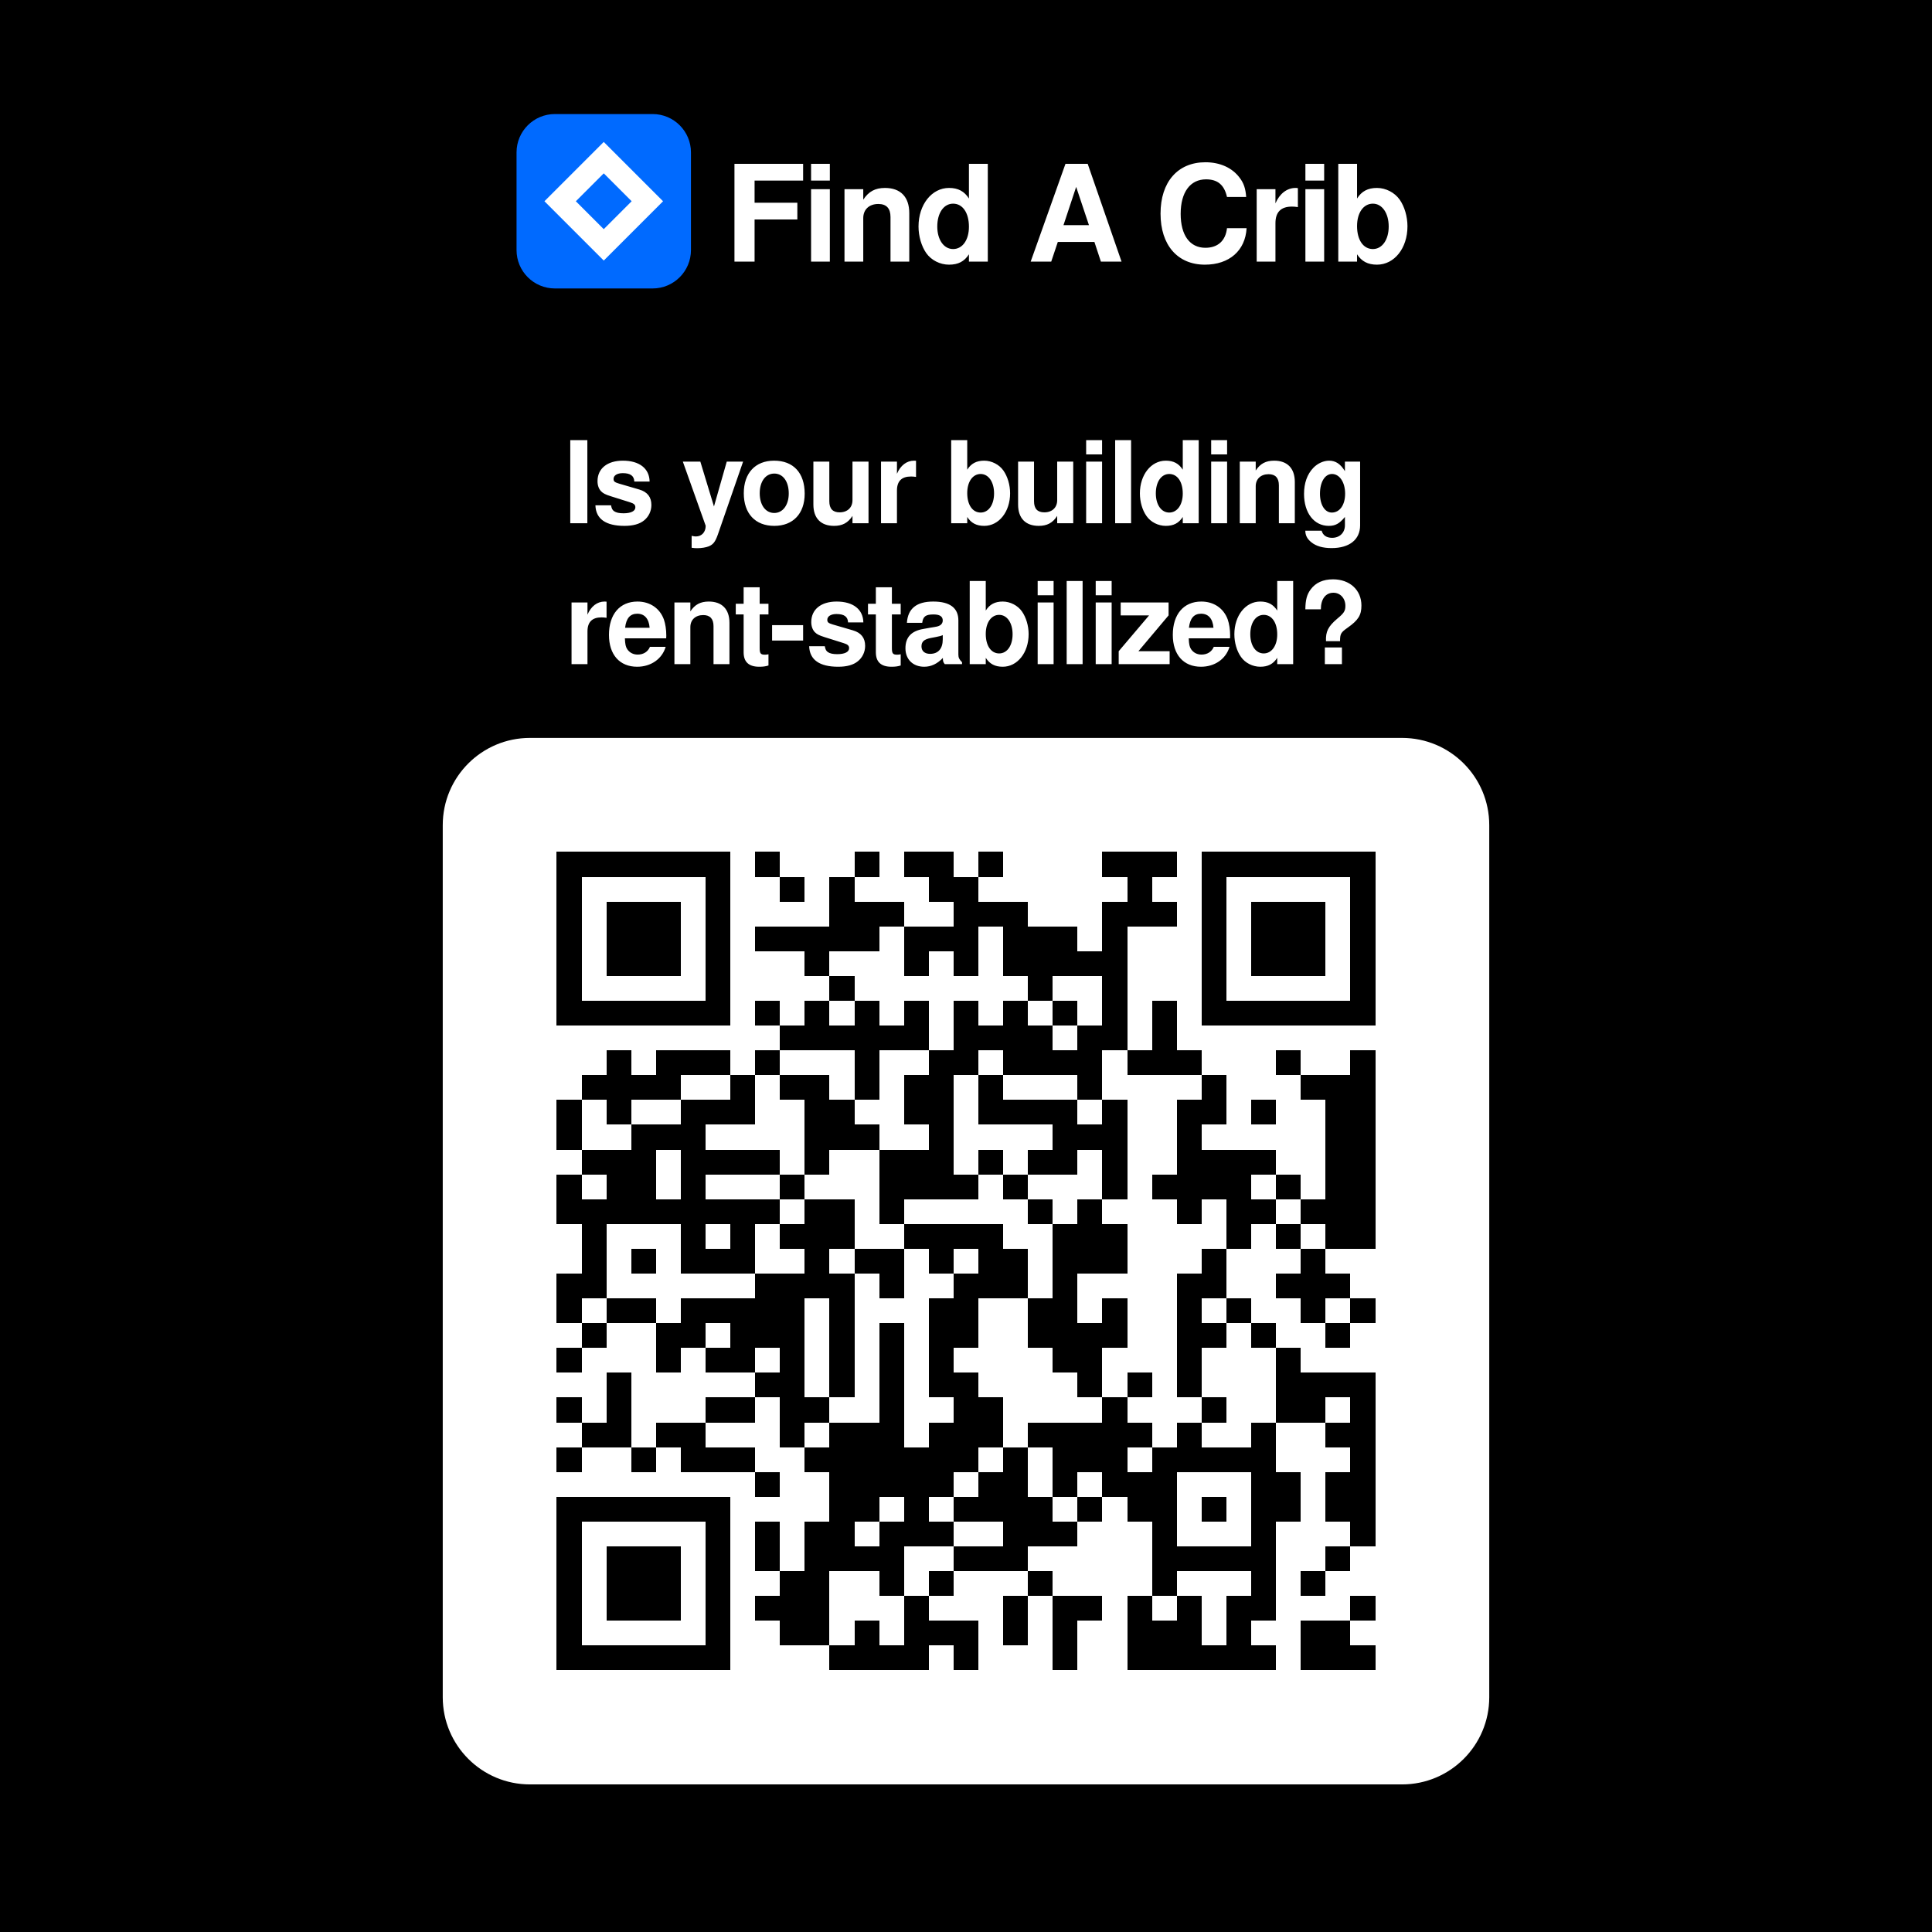
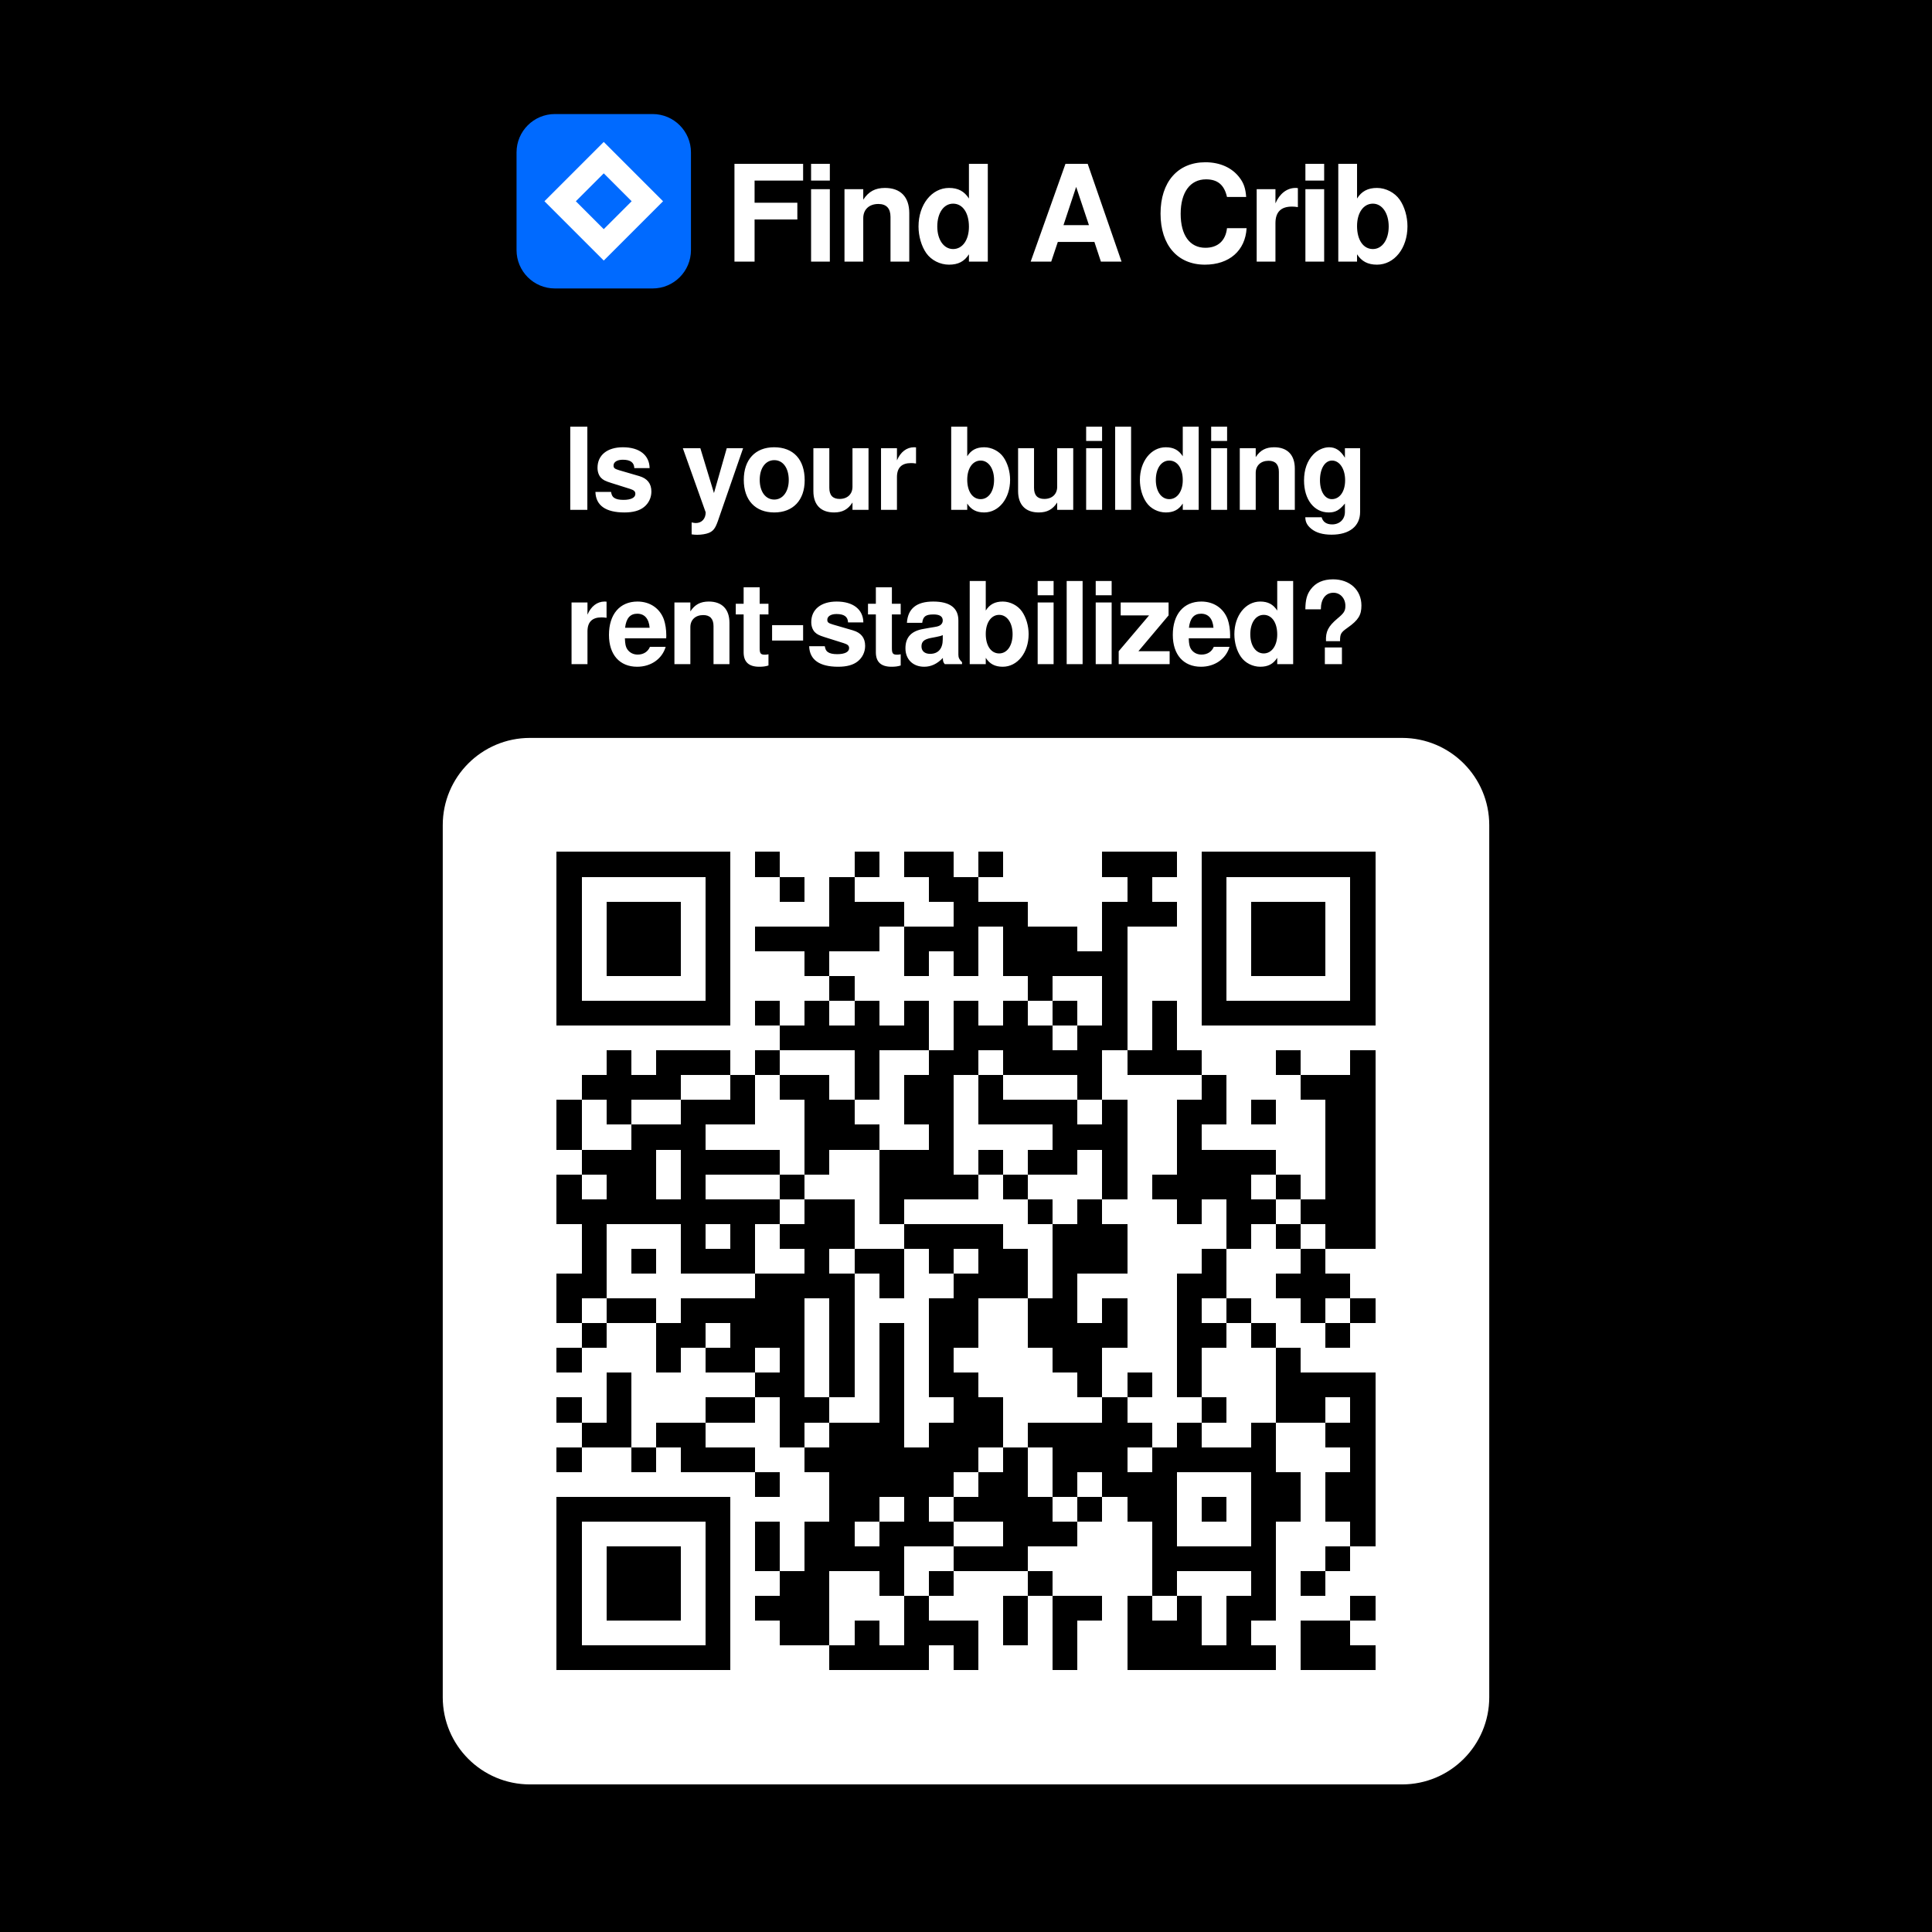
<svg xmlns="http://www.w3.org/2000/svg" width="4in" height="4in" viewBox="0 0 288.00 288.00">
  <rect x="0.00" y="0.00" width="288.00" height="288.00" rx="0.00" fill="#000000" />
  <rect x="77.00" y="17.00" width="26.00" height="26.00" rx="5.72" fill="#006AFF" />
  <path d="M90.00,21.16 L98.84,30.00 L90.00,38.84 L81.16,30.00 Z" fill="#FFFFFF" />
  <path d="M90.00,25.84 L94.16,30.00 L90.00,34.16 L85.84,30.00 Z" fill="#006AFF" />
  <text x="108.00" y="39.00" font-family="Helvetica Neue, Helvetica, Arial, sans-serif" font-size="20.00" font-weight="700" fill="#FFFFFF" text-anchor="start" letter-spacing="-0.50">Find A Crib</text>
-   <text x="144.00" y="78.00" font-family="Helvetica Neue, Helvetica, Arial, sans-serif" font-size="17.00" font-weight="700" fill="#FFFFFF" text-anchor="middle" letter-spacing="-0.40">Is your building</text>
+   <text x="144.00" y="76.00" font-family="Helvetica Neue, Helvetica, Arial, sans-serif" font-size="17.00" font-weight="700" fill="#FFFFFF" text-anchor="middle" letter-spacing="-0.40">Is your building</text>
  <text x="144.00" y="99.00" font-family="Helvetica Neue, Helvetica, Arial, sans-serif" font-size="17.00" font-weight="700" fill="#FFFFFF" text-anchor="middle" letter-spacing="-0.40">rent-stabilized?</text>
  <rect x="66.00" y="110.00" width="156.00" height="156.00" rx="13.00" fill="#FFFFFF" />
  <path d="M83.000,127.000h3.697v3.697h-3.697zM86.697,127.000h3.697v3.697h-3.697zM90.394,127.000h3.697v3.697h-3.697zM94.091,127.000h3.697v3.697h-3.697zM97.788,127.000h3.697v3.697h-3.697zM101.485,127.000h3.697v3.697h-3.697zM105.182,127.000h3.697v3.697h-3.697zM112.576,127.000h3.697v3.697h-3.697zM127.364,127.000h3.697v3.697h-3.697zM134.758,127.000h3.697v3.697h-3.697zM138.455,127.000h3.697v3.697h-3.697zM145.848,127.000h3.697v3.697h-3.697zM164.333,127.000h3.697v3.697h-3.697zM168.030,127.000h3.697v3.697h-3.697zM171.727,127.000h3.697v3.697h-3.697zM179.121,127.000h3.697v3.697h-3.697zM182.818,127.000h3.697v3.697h-3.697zM186.515,127.000h3.697v3.697h-3.697zM190.212,127.000h3.697v3.697h-3.697zM193.909,127.000h3.697v3.697h-3.697zM197.606,127.000h3.697v3.697h-3.697zM201.303,127.000h3.697v3.697h-3.697zM83.000,130.697h3.697v3.697h-3.697zM105.182,130.697h3.697v3.697h-3.697zM116.273,130.697h3.697v3.697h-3.697zM123.667,130.697h3.697v3.697h-3.697zM138.455,130.697h3.697v3.697h-3.697zM142.152,130.697h3.697v3.697h-3.697zM168.030,130.697h3.697v3.697h-3.697zM179.121,130.697h3.697v3.697h-3.697zM201.303,130.697h3.697v3.697h-3.697zM83.000,134.394h3.697v3.697h-3.697zM90.394,134.394h3.697v3.697h-3.697zM94.091,134.394h3.697v3.697h-3.697zM97.788,134.394h3.697v3.697h-3.697zM105.182,134.394h3.697v3.697h-3.697zM123.667,134.394h3.697v3.697h-3.697zM127.364,134.394h3.697v3.697h-3.697zM131.061,134.394h3.697v3.697h-3.697zM142.152,134.394h3.697v3.697h-3.697zM145.848,134.394h3.697v3.697h-3.697zM149.545,134.394h3.697v3.697h-3.697zM164.333,134.394h3.697v3.697h-3.697zM168.030,134.394h3.697v3.697h-3.697zM171.727,134.394h3.697v3.697h-3.697zM179.121,134.394h3.697v3.697h-3.697zM186.515,134.394h3.697v3.697h-3.697zM190.212,134.394h3.697v3.697h-3.697zM193.909,134.394h3.697v3.697h-3.697zM201.303,134.394h3.697v3.697h-3.697zM83.000,138.091h3.697v3.697h-3.697zM90.394,138.091h3.697v3.697h-3.697zM94.091,138.091h3.697v3.697h-3.697zM97.788,138.091h3.697v3.697h-3.697zM105.182,138.091h3.697v3.697h-3.697zM112.576,138.091h3.697v3.697h-3.697zM116.273,138.091h3.697v3.697h-3.697zM119.970,138.091h3.697v3.697h-3.697zM123.667,138.091h3.697v3.697h-3.697zM127.364,138.091h3.697v3.697h-3.697zM134.758,138.091h3.697v3.697h-3.697zM138.455,138.091h3.697v3.697h-3.697zM142.152,138.091h3.697v3.697h-3.697zM149.545,138.091h3.697v3.697h-3.697zM153.242,138.091h3.697v3.697h-3.697zM156.939,138.091h3.697v3.697h-3.697zM164.333,138.091h3.697v3.697h-3.697zM179.121,138.091h3.697v3.697h-3.697zM186.515,138.091h3.697v3.697h-3.697zM190.212,138.091h3.697v3.697h-3.697zM193.909,138.091h3.697v3.697h-3.697zM201.303,138.091h3.697v3.697h-3.697zM83.000,141.788h3.697v3.697h-3.697zM90.394,141.788h3.697v3.697h-3.697zM94.091,141.788h3.697v3.697h-3.697zM97.788,141.788h3.697v3.697h-3.697zM105.182,141.788h3.697v3.697h-3.697zM119.970,141.788h3.697v3.697h-3.697zM134.758,141.788h3.697v3.697h-3.697zM142.152,141.788h3.697v3.697h-3.697zM149.545,141.788h3.697v3.697h-3.697zM153.242,141.788h3.697v3.697h-3.697zM156.939,141.788h3.697v3.697h-3.697zM160.636,141.788h3.697v3.697h-3.697zM164.333,141.788h3.697v3.697h-3.697zM179.121,141.788h3.697v3.697h-3.697zM186.515,141.788h3.697v3.697h-3.697zM190.212,141.788h3.697v3.697h-3.697zM193.909,141.788h3.697v3.697h-3.697zM201.303,141.788h3.697v3.697h-3.697zM83.000,145.485h3.697v3.697h-3.697zM105.182,145.485h3.697v3.697h-3.697zM123.667,145.485h3.697v3.697h-3.697zM153.242,145.485h3.697v3.697h-3.697zM164.333,145.485h3.697v3.697h-3.697zM179.121,145.485h3.697v3.697h-3.697zM201.303,145.485h3.697v3.697h-3.697zM83.000,149.182h3.697v3.697h-3.697zM86.697,149.182h3.697v3.697h-3.697zM90.394,149.182h3.697v3.697h-3.697zM94.091,149.182h3.697v3.697h-3.697zM97.788,149.182h3.697v3.697h-3.697zM101.485,149.182h3.697v3.697h-3.697zM105.182,149.182h3.697v3.697h-3.697zM112.576,149.182h3.697v3.697h-3.697zM119.970,149.182h3.697v3.697h-3.697zM127.364,149.182h3.697v3.697h-3.697zM134.758,149.182h3.697v3.697h-3.697zM142.152,149.182h3.697v3.697h-3.697zM149.545,149.182h3.697v3.697h-3.697zM156.939,149.182h3.697v3.697h-3.697zM164.333,149.182h3.697v3.697h-3.697zM171.727,149.182h3.697v3.697h-3.697zM179.121,149.182h3.697v3.697h-3.697zM182.818,149.182h3.697v3.697h-3.697zM186.515,149.182h3.697v3.697h-3.697zM190.212,149.182h3.697v3.697h-3.697zM193.909,149.182h3.697v3.697h-3.697zM197.606,149.182h3.697v3.697h-3.697zM201.303,149.182h3.697v3.697h-3.697zM116.273,152.879h3.697v3.697h-3.697zM119.970,152.879h3.697v3.697h-3.697zM123.667,152.879h3.697v3.697h-3.697zM127.364,152.879h3.697v3.697h-3.697zM131.061,152.879h3.697v3.697h-3.697zM134.758,152.879h3.697v3.697h-3.697zM142.152,152.879h3.697v3.697h-3.697zM145.848,152.879h3.697v3.697h-3.697zM149.545,152.879h3.697v3.697h-3.697zM153.242,152.879h3.697v3.697h-3.697zM160.636,152.879h3.697v3.697h-3.697zM164.333,152.879h3.697v3.697h-3.697zM171.727,152.879h3.697v3.697h-3.697zM90.394,156.576h3.697v3.697h-3.697zM97.788,156.576h3.697v3.697h-3.697zM101.485,156.576h3.697v3.697h-3.697zM105.182,156.576h3.697v3.697h-3.697zM112.576,156.576h3.697v3.697h-3.697zM127.364,156.576h3.697v3.697h-3.697zM138.455,156.576h3.697v3.697h-3.697zM142.152,156.576h3.697v3.697h-3.697zM149.545,156.576h3.697v3.697h-3.697zM153.242,156.576h3.697v3.697h-3.697zM156.939,156.576h3.697v3.697h-3.697zM160.636,156.576h3.697v3.697h-3.697zM168.030,156.576h3.697v3.697h-3.697zM171.727,156.576h3.697v3.697h-3.697zM175.424,156.576h3.697v3.697h-3.697zM190.212,156.576h3.697v3.697h-3.697zM201.303,156.576h3.697v3.697h-3.697zM86.697,160.273h3.697v3.697h-3.697zM90.394,160.273h3.697v3.697h-3.697zM94.091,160.273h3.697v3.697h-3.697zM97.788,160.273h3.697v3.697h-3.697zM108.879,160.273h3.697v3.697h-3.697zM116.273,160.273h3.697v3.697h-3.697zM119.970,160.273h3.697v3.697h-3.697zM127.364,160.273h3.697v3.697h-3.697zM134.758,160.273h3.697v3.697h-3.697zM138.455,160.273h3.697v3.697h-3.697zM145.848,160.273h3.697v3.697h-3.697zM160.636,160.273h3.697v3.697h-3.697zM179.121,160.273h3.697v3.697h-3.697zM193.909,160.273h3.697v3.697h-3.697zM197.606,160.273h3.697v3.697h-3.697zM201.303,160.273h3.697v3.697h-3.697zM83.000,163.970h3.697v3.697h-3.697zM90.394,163.970h3.697v3.697h-3.697zM101.485,163.970h3.697v3.697h-3.697zM105.182,163.970h3.697v3.697h-3.697zM108.879,163.970h3.697v3.697h-3.697zM119.970,163.970h3.697v3.697h-3.697zM123.667,163.970h3.697v3.697h-3.697zM134.758,163.970h3.697v3.697h-3.697zM138.455,163.970h3.697v3.697h-3.697zM145.848,163.970h3.697v3.697h-3.697zM149.545,163.970h3.697v3.697h-3.697zM153.242,163.970h3.697v3.697h-3.697zM156.939,163.970h3.697v3.697h-3.697zM164.333,163.970h3.697v3.697h-3.697zM175.424,163.970h3.697v3.697h-3.697zM179.121,163.970h3.697v3.697h-3.697zM186.515,163.970h3.697v3.697h-3.697zM197.606,163.970h3.697v3.697h-3.697zM201.303,163.970h3.697v3.697h-3.697zM83.000,167.667h3.697v3.697h-3.697zM94.091,167.667h3.697v3.697h-3.697zM97.788,167.667h3.697v3.697h-3.697zM101.485,167.667h3.697v3.697h-3.697zM119.970,167.667h3.697v3.697h-3.697zM123.667,167.667h3.697v3.697h-3.697zM127.364,167.667h3.697v3.697h-3.697zM138.455,167.667h3.697v3.697h-3.697zM156.939,167.667h3.697v3.697h-3.697zM160.636,167.667h3.697v3.697h-3.697zM164.333,167.667h3.697v3.697h-3.697zM175.424,167.667h3.697v3.697h-3.697zM197.606,167.667h3.697v3.697h-3.697zM201.303,167.667h3.697v3.697h-3.697zM86.697,171.364h3.697v3.697h-3.697zM90.394,171.364h3.697v3.697h-3.697zM94.091,171.364h3.697v3.697h-3.697zM101.485,171.364h3.697v3.697h-3.697zM105.182,171.364h3.697v3.697h-3.697zM108.879,171.364h3.697v3.697h-3.697zM112.576,171.364h3.697v3.697h-3.697zM119.970,171.364h3.697v3.697h-3.697zM131.061,171.364h3.697v3.697h-3.697zM134.758,171.364h3.697v3.697h-3.697zM138.455,171.364h3.697v3.697h-3.697zM145.848,171.364h3.697v3.697h-3.697zM153.242,171.364h3.697v3.697h-3.697zM156.939,171.364h3.697v3.697h-3.697zM164.333,171.364h3.697v3.697h-3.697zM175.424,171.364h3.697v3.697h-3.697zM179.121,171.364h3.697v3.697h-3.697zM182.818,171.364h3.697v3.697h-3.697zM186.515,171.364h3.697v3.697h-3.697zM197.606,171.364h3.697v3.697h-3.697zM201.303,171.364h3.697v3.697h-3.697zM83.000,175.061h3.697v3.697h-3.697zM90.394,175.061h3.697v3.697h-3.697zM94.091,175.061h3.697v3.697h-3.697zM101.485,175.061h3.697v3.697h-3.697zM116.273,175.061h3.697v3.697h-3.697zM131.061,175.061h3.697v3.697h-3.697zM134.758,175.061h3.697v3.697h-3.697zM138.455,175.061h3.697v3.697h-3.697zM142.152,175.061h3.697v3.697h-3.697zM149.545,175.061h3.697v3.697h-3.697zM164.333,175.061h3.697v3.697h-3.697zM171.727,175.061h3.697v3.697h-3.697zM175.424,175.061h3.697v3.697h-3.697zM179.121,175.061h3.697v3.697h-3.697zM182.818,175.061h3.697v3.697h-3.697zM190.212,175.061h3.697v3.697h-3.697zM197.606,175.061h3.697v3.697h-3.697zM201.303,175.061h3.697v3.697h-3.697zM83.000,178.758h3.697v3.697h-3.697zM86.697,178.758h3.697v3.697h-3.697zM90.394,178.758h3.697v3.697h-3.697zM94.091,178.758h3.697v3.697h-3.697zM97.788,178.758h3.697v3.697h-3.697zM101.485,178.758h3.697v3.697h-3.697zM105.182,178.758h3.697v3.697h-3.697zM108.879,178.758h3.697v3.697h-3.697zM112.576,178.758h3.697v3.697h-3.697zM119.970,178.758h3.697v3.697h-3.697zM123.667,178.758h3.697v3.697h-3.697zM131.061,178.758h3.697v3.697h-3.697zM153.242,178.758h3.697v3.697h-3.697zM160.636,178.758h3.697v3.697h-3.697zM175.424,178.758h3.697v3.697h-3.697zM182.818,178.758h3.697v3.697h-3.697zM186.515,178.758h3.697v3.697h-3.697zM193.909,178.758h3.697v3.697h-3.697zM197.606,178.758h3.697v3.697h-3.697zM201.303,178.758h3.697v3.697h-3.697zM86.697,182.455h3.697v3.697h-3.697zM101.485,182.455h3.697v3.697h-3.697zM108.879,182.455h3.697v3.697h-3.697zM116.273,182.455h3.697v3.697h-3.697zM119.970,182.455h3.697v3.697h-3.697zM123.667,182.455h3.697v3.697h-3.697zM134.758,182.455h3.697v3.697h-3.697zM138.455,182.455h3.697v3.697h-3.697zM142.152,182.455h3.697v3.697h-3.697zM145.848,182.455h3.697v3.697h-3.697zM156.939,182.455h3.697v3.697h-3.697zM160.636,182.455h3.697v3.697h-3.697zM164.333,182.455h3.697v3.697h-3.697zM182.818,182.455h3.697v3.697h-3.697zM190.212,182.455h3.697v3.697h-3.697zM197.606,182.455h3.697v3.697h-3.697zM201.303,182.455h3.697v3.697h-3.697zM86.697,186.152h3.697v3.697h-3.697zM94.091,186.152h3.697v3.697h-3.697zM101.485,186.152h3.697v3.697h-3.697zM105.182,186.152h3.697v3.697h-3.697zM108.879,186.152h3.697v3.697h-3.697zM119.970,186.152h3.697v3.697h-3.697zM127.364,186.152h3.697v3.697h-3.697zM131.061,186.152h3.697v3.697h-3.697zM138.455,186.152h3.697v3.697h-3.697zM145.848,186.152h3.697v3.697h-3.697zM149.545,186.152h3.697v3.697h-3.697zM156.939,186.152h3.697v3.697h-3.697zM160.636,186.152h3.697v3.697h-3.697zM164.333,186.152h3.697v3.697h-3.697zM179.121,186.152h3.697v3.697h-3.697zM193.909,186.152h3.697v3.697h-3.697zM83.000,189.848h3.697v3.697h-3.697zM86.697,189.848h3.697v3.697h-3.697zM112.576,189.848h3.697v3.697h-3.697zM116.273,189.848h3.697v3.697h-3.697zM119.970,189.848h3.697v3.697h-3.697zM123.667,189.848h3.697v3.697h-3.697zM131.061,189.848h3.697v3.697h-3.697zM142.152,189.848h3.697v3.697h-3.697zM145.848,189.848h3.697v3.697h-3.697zM149.545,189.848h3.697v3.697h-3.697zM156.939,189.848h3.697v3.697h-3.697zM175.424,189.848h3.697v3.697h-3.697zM179.121,189.848h3.697v3.697h-3.697zM190.212,189.848h3.697v3.697h-3.697zM193.909,189.848h3.697v3.697h-3.697zM197.606,189.848h3.697v3.697h-3.697zM83.000,193.545h3.697v3.697h-3.697zM90.394,193.545h3.697v3.697h-3.697zM94.091,193.545h3.697v3.697h-3.697zM101.485,193.545h3.697v3.697h-3.697zM105.182,193.545h3.697v3.697h-3.697zM108.879,193.545h3.697v3.697h-3.697zM112.576,193.545h3.697v3.697h-3.697zM116.273,193.545h3.697v3.697h-3.697zM123.667,193.545h3.697v3.697h-3.697zM138.455,193.545h3.697v3.697h-3.697zM142.152,193.545h3.697v3.697h-3.697zM153.242,193.545h3.697v3.697h-3.697zM156.939,193.545h3.697v3.697h-3.697zM164.333,193.545h3.697v3.697h-3.697zM175.424,193.545h3.697v3.697h-3.697zM182.818,193.545h3.697v3.697h-3.697zM193.909,193.545h3.697v3.697h-3.697zM201.303,193.545h3.697v3.697h-3.697zM86.697,197.242h3.697v3.697h-3.697zM97.788,197.242h3.697v3.697h-3.697zM101.485,197.242h3.697v3.697h-3.697zM108.879,197.242h3.697v3.697h-3.697zM112.576,197.242h3.697v3.697h-3.697zM116.273,197.242h3.697v3.697h-3.697zM123.667,197.242h3.697v3.697h-3.697zM131.061,197.242h3.697v3.697h-3.697zM138.455,197.242h3.697v3.697h-3.697zM142.152,197.242h3.697v3.697h-3.697zM153.242,197.242h3.697v3.697h-3.697zM156.939,197.242h3.697v3.697h-3.697zM160.636,197.242h3.697v3.697h-3.697zM164.333,197.242h3.697v3.697h-3.697zM175.424,197.242h3.697v3.697h-3.697zM179.121,197.242h3.697v3.697h-3.697zM186.515,197.242h3.697v3.697h-3.697zM197.606,197.242h3.697v3.697h-3.697zM83.000,200.939h3.697v3.697h-3.697zM97.788,200.939h3.697v3.697h-3.697zM105.182,200.939h3.697v3.697h-3.697zM108.879,200.939h3.697v3.697h-3.697zM116.273,200.939h3.697v3.697h-3.697zM123.667,200.939h3.697v3.697h-3.697zM131.061,200.939h3.697v3.697h-3.697zM138.455,200.939h3.697v3.697h-3.697zM156.939,200.939h3.697v3.697h-3.697zM160.636,200.939h3.697v3.697h-3.697zM175.424,200.939h3.697v3.697h-3.697zM190.212,200.939h3.697v3.697h-3.697zM90.394,204.636h3.697v3.697h-3.697zM112.576,204.636h3.697v3.697h-3.697zM116.273,204.636h3.697v3.697h-3.697zM123.667,204.636h3.697v3.697h-3.697zM131.061,204.636h3.697v3.697h-3.697zM138.455,204.636h3.697v3.697h-3.697zM142.152,204.636h3.697v3.697h-3.697zM160.636,204.636h3.697v3.697h-3.697zM168.030,204.636h3.697v3.697h-3.697zM175.424,204.636h3.697v3.697h-3.697zM190.212,204.636h3.697v3.697h-3.697zM193.909,204.636h3.697v3.697h-3.697zM197.606,204.636h3.697v3.697h-3.697zM201.303,204.636h3.697v3.697h-3.697zM83.000,208.333h3.697v3.697h-3.697zM90.394,208.333h3.697v3.697h-3.697zM105.182,208.333h3.697v3.697h-3.697zM108.879,208.333h3.697v3.697h-3.697zM116.273,208.333h3.697v3.697h-3.697zM119.970,208.333h3.697v3.697h-3.697zM131.061,208.333h3.697v3.697h-3.697zM142.152,208.333h3.697v3.697h-3.697zM145.848,208.333h3.697v3.697h-3.697zM164.333,208.333h3.697v3.697h-3.697zM179.121,208.333h3.697v3.697h-3.697zM190.212,208.333h3.697v3.697h-3.697zM193.909,208.333h3.697v3.697h-3.697zM201.303,208.333h3.697v3.697h-3.697zM86.697,212.030h3.697v3.697h-3.697zM90.394,212.030h3.697v3.697h-3.697zM97.788,212.030h3.697v3.697h-3.697zM101.485,212.030h3.697v3.697h-3.697zM116.273,212.030h3.697v3.697h-3.697zM123.667,212.030h3.697v3.697h-3.697zM127.364,212.030h3.697v3.697h-3.697zM131.061,212.030h3.697v3.697h-3.697zM138.455,212.030h3.697v3.697h-3.697zM142.152,212.030h3.697v3.697h-3.697zM145.848,212.030h3.697v3.697h-3.697zM153.242,212.030h3.697v3.697h-3.697zM156.939,212.030h3.697v3.697h-3.697zM160.636,212.030h3.697v3.697h-3.697zM164.333,212.030h3.697v3.697h-3.697zM168.030,212.030h3.697v3.697h-3.697zM175.424,212.030h3.697v3.697h-3.697zM186.515,212.030h3.697v3.697h-3.697zM197.606,212.030h3.697v3.697h-3.697zM201.303,212.030h3.697v3.697h-3.697zM83.000,215.727h3.697v3.697h-3.697zM94.091,215.727h3.697v3.697h-3.697zM101.485,215.727h3.697v3.697h-3.697zM105.182,215.727h3.697v3.697h-3.697zM108.879,215.727h3.697v3.697h-3.697zM119.970,215.727h3.697v3.697h-3.697zM123.667,215.727h3.697v3.697h-3.697zM127.364,215.727h3.697v3.697h-3.697zM131.061,215.727h3.697v3.697h-3.697zM134.758,215.727h3.697v3.697h-3.697zM138.455,215.727h3.697v3.697h-3.697zM142.152,215.727h3.697v3.697h-3.697zM149.545,215.727h3.697v3.697h-3.697zM156.939,215.727h3.697v3.697h-3.697zM160.636,215.727h3.697v3.697h-3.697zM164.333,215.727h3.697v3.697h-3.697zM171.727,215.727h3.697v3.697h-3.697zM175.424,215.727h3.697v3.697h-3.697zM179.121,215.727h3.697v3.697h-3.697zM182.818,215.727h3.697v3.697h-3.697zM186.515,215.727h3.697v3.697h-3.697zM201.303,215.727h3.697v3.697h-3.697zM112.576,219.424h3.697v3.697h-3.697zM123.667,219.424h3.697v3.697h-3.697zM127.364,219.424h3.697v3.697h-3.697zM131.061,219.424h3.697v3.697h-3.697zM134.758,219.424h3.697v3.697h-3.697zM138.455,219.424h3.697v3.697h-3.697zM145.848,219.424h3.697v3.697h-3.697zM149.545,219.424h3.697v3.697h-3.697zM156.939,219.424h3.697v3.697h-3.697zM164.333,219.424h3.697v3.697h-3.697zM168.030,219.424h3.697v3.697h-3.697zM171.727,219.424h3.697v3.697h-3.697zM186.515,219.424h3.697v3.697h-3.697zM190.212,219.424h3.697v3.697h-3.697zM197.606,219.424h3.697v3.697h-3.697zM201.303,219.424h3.697v3.697h-3.697zM83.000,223.121h3.697v3.697h-3.697zM86.697,223.121h3.697v3.697h-3.697zM90.394,223.121h3.697v3.697h-3.697zM94.091,223.121h3.697v3.697h-3.697zM97.788,223.121h3.697v3.697h-3.697zM101.485,223.121h3.697v3.697h-3.697zM105.182,223.121h3.697v3.697h-3.697zM123.667,223.121h3.697v3.697h-3.697zM127.364,223.121h3.697v3.697h-3.697zM134.758,223.121h3.697v3.697h-3.697zM142.152,223.121h3.697v3.697h-3.697zM145.848,223.121h3.697v3.697h-3.697zM149.545,223.121h3.697v3.697h-3.697zM153.242,223.121h3.697v3.697h-3.697zM160.636,223.121h3.697v3.697h-3.697zM168.030,223.121h3.697v3.697h-3.697zM171.727,223.121h3.697v3.697h-3.697zM179.121,223.121h3.697v3.697h-3.697zM186.515,223.121h3.697v3.697h-3.697zM190.212,223.121h3.697v3.697h-3.697zM197.606,223.121h3.697v3.697h-3.697zM201.303,223.121h3.697v3.697h-3.697zM83.000,226.818h3.697v3.697h-3.697zM105.182,226.818h3.697v3.697h-3.697zM112.576,226.818h3.697v3.697h-3.697zM119.970,226.818h3.697v3.697h-3.697zM123.667,226.818h3.697v3.697h-3.697zM131.061,226.818h3.697v3.697h-3.697zM134.758,226.818h3.697v3.697h-3.697zM138.455,226.818h3.697v3.697h-3.697zM149.545,226.818h3.697v3.697h-3.697zM153.242,226.818h3.697v3.697h-3.697zM156.939,226.818h3.697v3.697h-3.697zM171.727,226.818h3.697v3.697h-3.697zM186.515,226.818h3.697v3.697h-3.697zM201.303,226.818h3.697v3.697h-3.697zM83.000,230.515h3.697v3.697h-3.697zM90.394,230.515h3.697v3.697h-3.697zM94.091,230.515h3.697v3.697h-3.697zM97.788,230.515h3.697v3.697h-3.697zM105.182,230.515h3.697v3.697h-3.697zM112.576,230.515h3.697v3.697h-3.697zM119.970,230.515h3.697v3.697h-3.697zM123.667,230.515h3.697v3.697h-3.697zM127.364,230.515h3.697v3.697h-3.697zM131.061,230.515h3.697v3.697h-3.697zM142.152,230.515h3.697v3.697h-3.697zM145.848,230.515h3.697v3.697h-3.697zM149.545,230.515h3.697v3.697h-3.697zM171.727,230.515h3.697v3.697h-3.697zM175.424,230.515h3.697v3.697h-3.697zM179.121,230.515h3.697v3.697h-3.697zM182.818,230.515h3.697v3.697h-3.697zM186.515,230.515h3.697v3.697h-3.697zM197.606,230.515h3.697v3.697h-3.697zM83.000,234.212h3.697v3.697h-3.697zM90.394,234.212h3.697v3.697h-3.697zM94.091,234.212h3.697v3.697h-3.697zM97.788,234.212h3.697v3.697h-3.697zM105.182,234.212h3.697v3.697h-3.697zM116.273,234.212h3.697v3.697h-3.697zM119.970,234.212h3.697v3.697h-3.697zM131.061,234.212h3.697v3.697h-3.697zM138.455,234.212h3.697v3.697h-3.697zM153.242,234.212h3.697v3.697h-3.697zM171.727,234.212h3.697v3.697h-3.697zM186.515,234.212h3.697v3.697h-3.697zM193.909,234.212h3.697v3.697h-3.697zM83.000,237.909h3.697v3.697h-3.697zM90.394,237.909h3.697v3.697h-3.697zM94.091,237.909h3.697v3.697h-3.697zM97.788,237.909h3.697v3.697h-3.697zM105.182,237.909h3.697v3.697h-3.697zM112.576,237.909h3.697v3.697h-3.697zM116.273,237.909h3.697v3.697h-3.697zM119.970,237.909h3.697v3.697h-3.697zM134.758,237.909h3.697v3.697h-3.697zM149.545,237.909h3.697v3.697h-3.697zM156.939,237.909h3.697v3.697h-3.697zM160.636,237.909h3.697v3.697h-3.697zM168.030,237.909h3.697v3.697h-3.697zM175.424,237.909h3.697v3.697h-3.697zM182.818,237.909h3.697v3.697h-3.697zM186.515,237.909h3.697v3.697h-3.697zM201.303,237.909h3.697v3.697h-3.697zM83.000,241.606h3.697v3.697h-3.697zM105.182,241.606h3.697v3.697h-3.697zM116.273,241.606h3.697v3.697h-3.697zM119.970,241.606h3.697v3.697h-3.697zM127.364,241.606h3.697v3.697h-3.697zM134.758,241.606h3.697v3.697h-3.697zM138.455,241.606h3.697v3.697h-3.697zM142.152,241.606h3.697v3.697h-3.697zM149.545,241.606h3.697v3.697h-3.697zM156.939,241.606h3.697v3.697h-3.697zM168.030,241.606h3.697v3.697h-3.697zM171.727,241.606h3.697v3.697h-3.697zM175.424,241.606h3.697v3.697h-3.697zM182.818,241.606h3.697v3.697h-3.697zM193.909,241.606h3.697v3.697h-3.697zM197.606,241.606h3.697v3.697h-3.697zM83.000,245.303h3.697v3.697h-3.697zM86.697,245.303h3.697v3.697h-3.697zM90.394,245.303h3.697v3.697h-3.697zM94.091,245.303h3.697v3.697h-3.697zM97.788,245.303h3.697v3.697h-3.697zM101.485,245.303h3.697v3.697h-3.697zM105.182,245.303h3.697v3.697h-3.697zM123.667,245.303h3.697v3.697h-3.697zM127.364,245.303h3.697v3.697h-3.697zM131.061,245.303h3.697v3.697h-3.697zM134.758,245.303h3.697v3.697h-3.697zM142.152,245.303h3.697v3.697h-3.697zM156.939,245.303h3.697v3.697h-3.697zM168.030,245.303h3.697v3.697h-3.697zM171.727,245.303h3.697v3.697h-3.697zM175.424,245.303h3.697v3.697h-3.697zM179.121,245.303h3.697v3.697h-3.697zM182.818,245.303h3.697v3.697h-3.697zM186.515,245.303h3.697v3.697h-3.697zM193.909,245.303h3.697v3.697h-3.697zM197.606,245.303h3.697v3.697h-3.697zM201.303,245.303h3.697v3.697h-3.697z" fill="#000000" shape-rendering="crispEdges" />
</svg>
